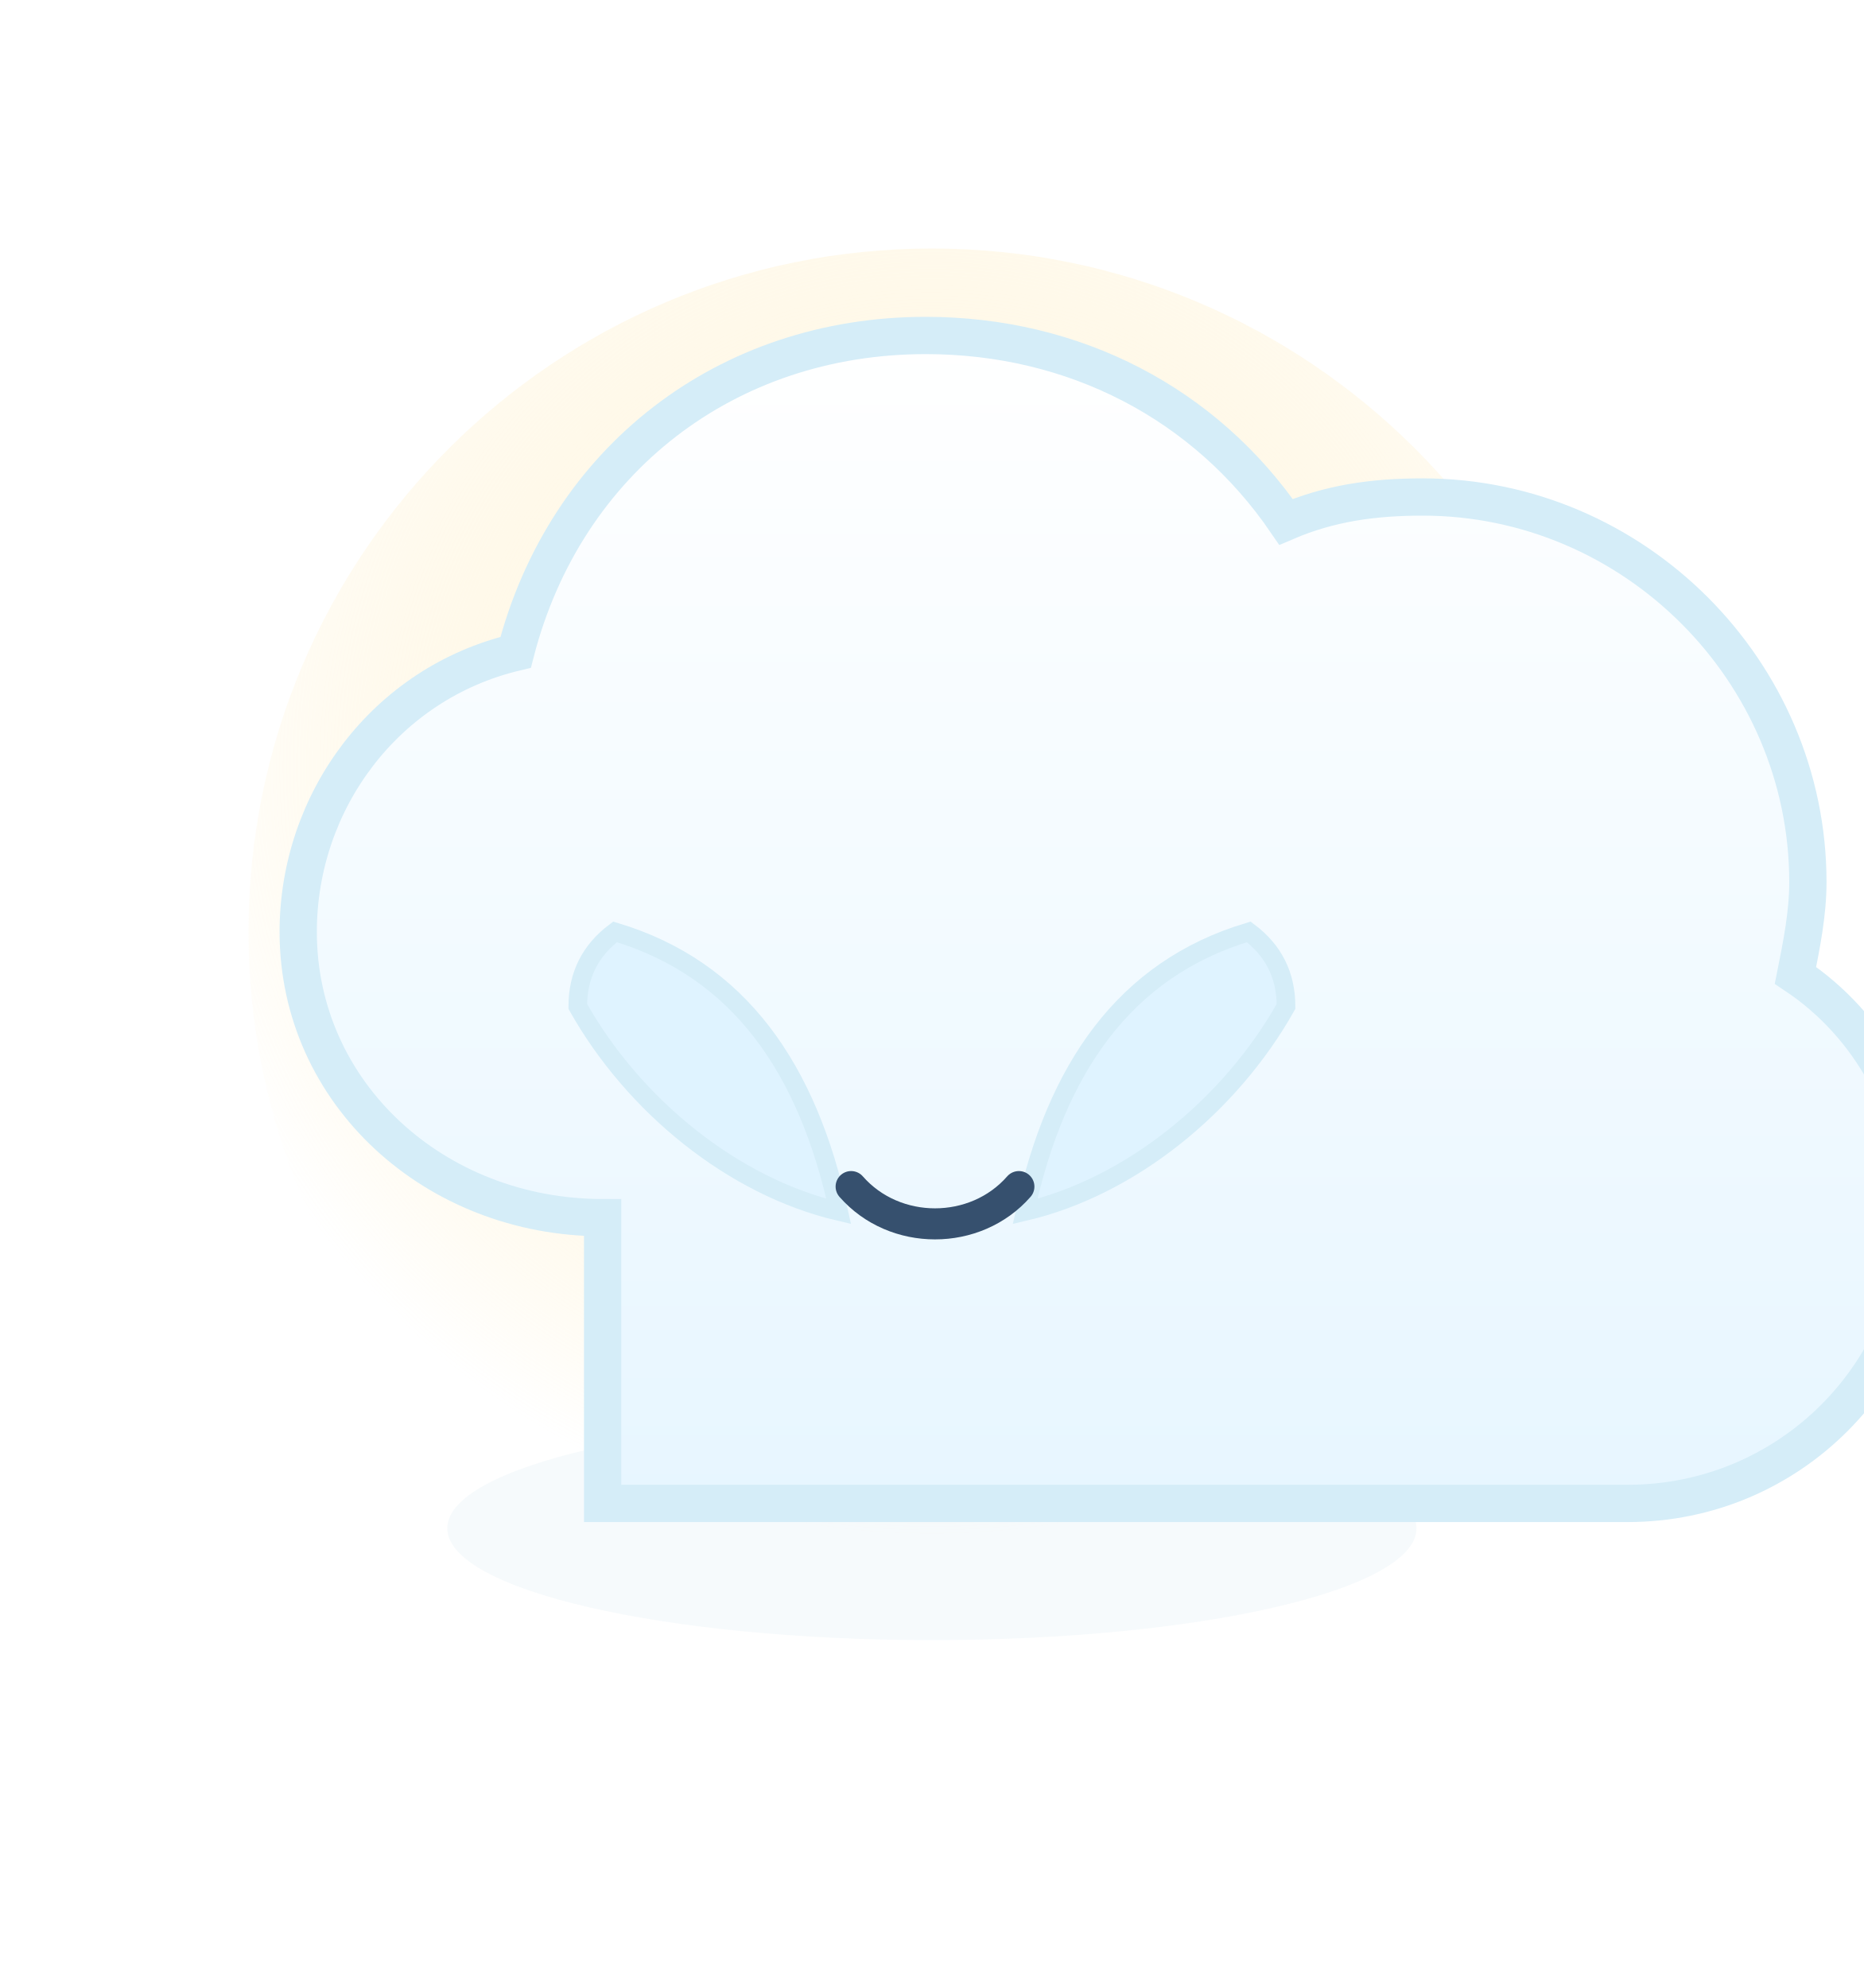
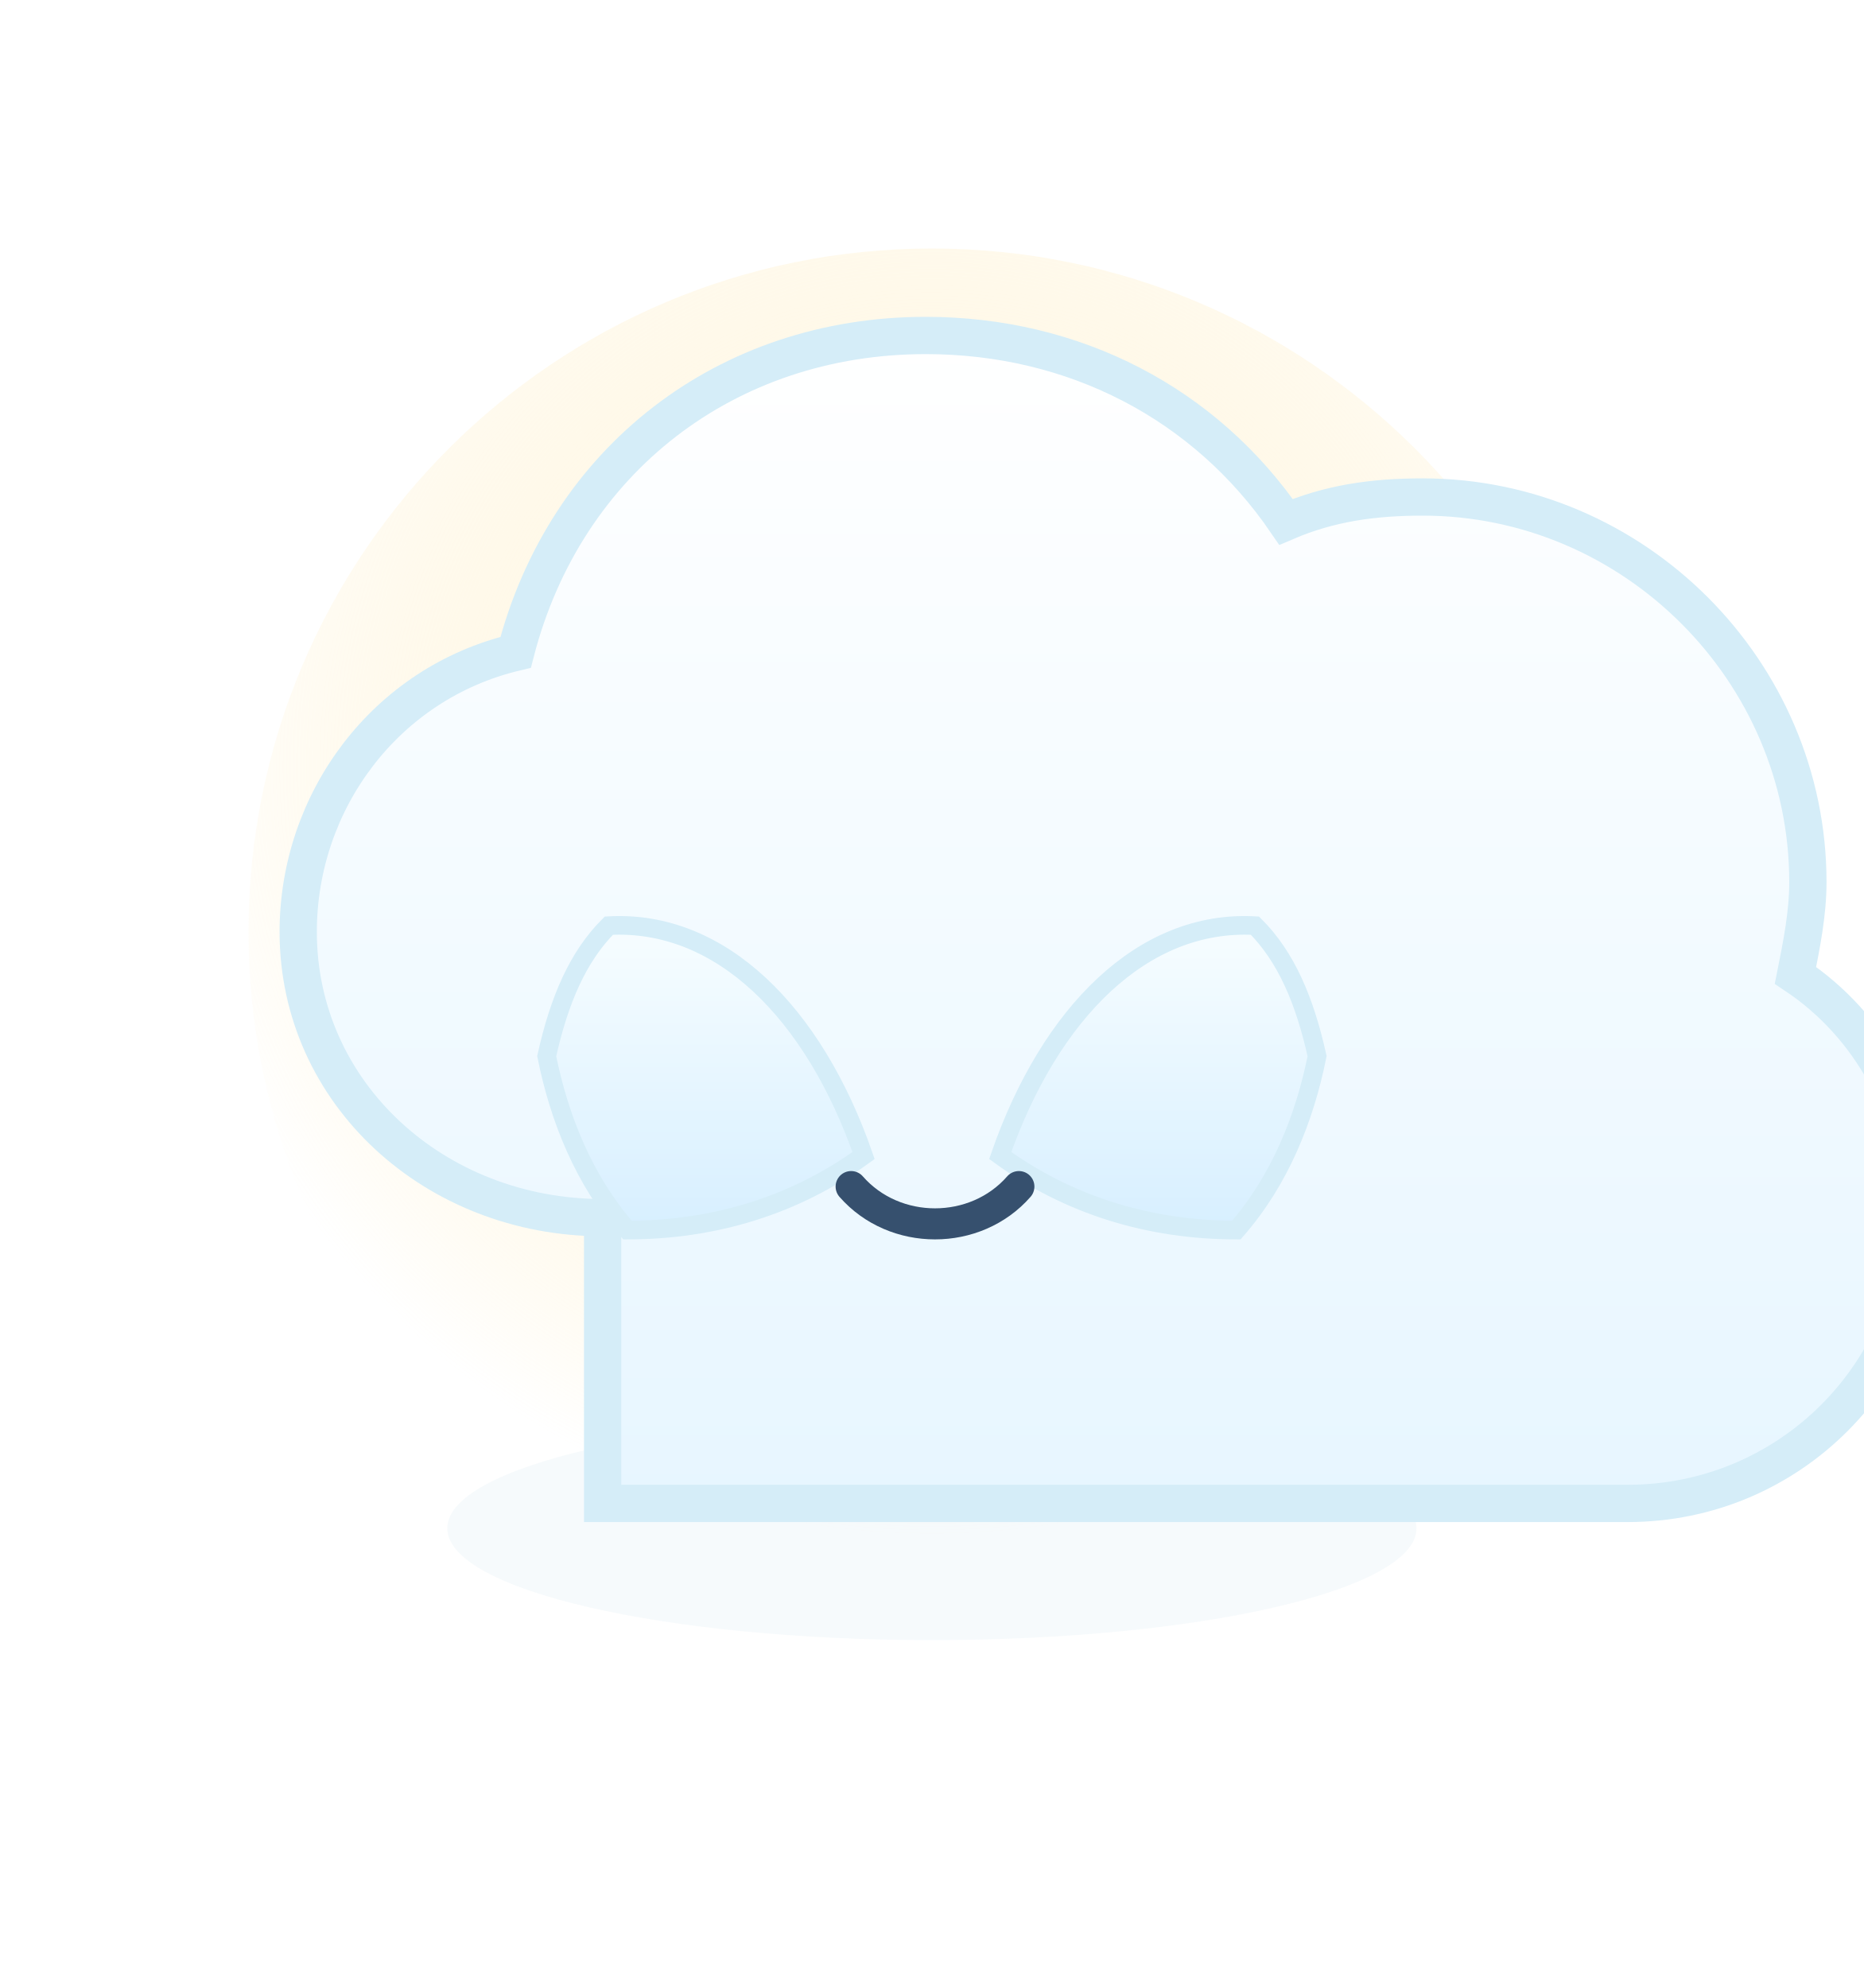
<svg xmlns="http://www.w3.org/2000/svg" viewBox="0 0 300 320" role="img" aria-label="Pofi hide cloud">
  <defs>
    <radialGradient id="glow" cx="50%" cy="38%" r="56%">
      <stop offset="0%" stop-color="#fffef8" stop-opacity="0.9" />
      <stop offset="100%" stop-color="#ffe39f" stop-opacity="0" />
    </radialGradient>
    <linearGradient id="cloud" x1="0%" y1="0%" x2="0%" y2="100%">
      <stop offset="0%" stop-color="#ffffff" />
      <stop offset="100%" stop-color="#e7f6ff" />
    </linearGradient>
+     <linearGradient id="hand" x1="0%" y1="0%" x2="0%" y2="100%">
+       <stop offset="0%" stop-color="#f7fdff" />
+       <stop offset="100%" stop-color="#d7efff" />
+     </linearGradient>
  </defs>
  <circle cx="150" cy="150" r="110" fill="url(#glow)" />
  <ellipse cx="150" cy="246" rx="78" ry="18" fill="#bfdbe8" opacity="0.14" />
  <path d="M97 196c-27 0-49-20-49-46 0-21 14-40 35-45 8-31 34-51 66-51 24 0 45 11 58 30 7-3 14-4 22-4 34 0 62 28 62 62 0 5-1 10-2 15 12 8 20 22 20 38 0 26-21 47-47 47H97z" fill="url(#cloud)" stroke="#d5edf8" stroke-width="6" />
-   <path d="M99 150c20 6 31 22 36 45-17-4-33-17-42-33 0-5 2-9 6-12z" fill="#dff3ff" stroke="#d5edf8" stroke-width="3" />
-   <path d="M201 150c-20 6-31 22-36 45 17-4 33-17 42-33 0-5-2-9-6-12z" fill="#dff3ff" stroke="#d5edf8" stroke-width="3" />
+   <g fill="url(#hand)" stroke="#d5edf8" stroke-width="3">
+     <path d="M98 149c18-1 33 14 41 37-11 8-24 12-38 12-7-8-11-18-13-28 2-9 5-16 10-21z" />
+     <path d="M202 149c-18-1-33 14-41 37 11 8 24 12 38 12 7-8 11-18 13-28-2-9-5-16-10-21z" />
+   </g>
  <path d="M137 191c7 8 20 8 27 0" fill="none" stroke="#36506e" stroke-width="5" stroke-linecap="round" />
</svg>
